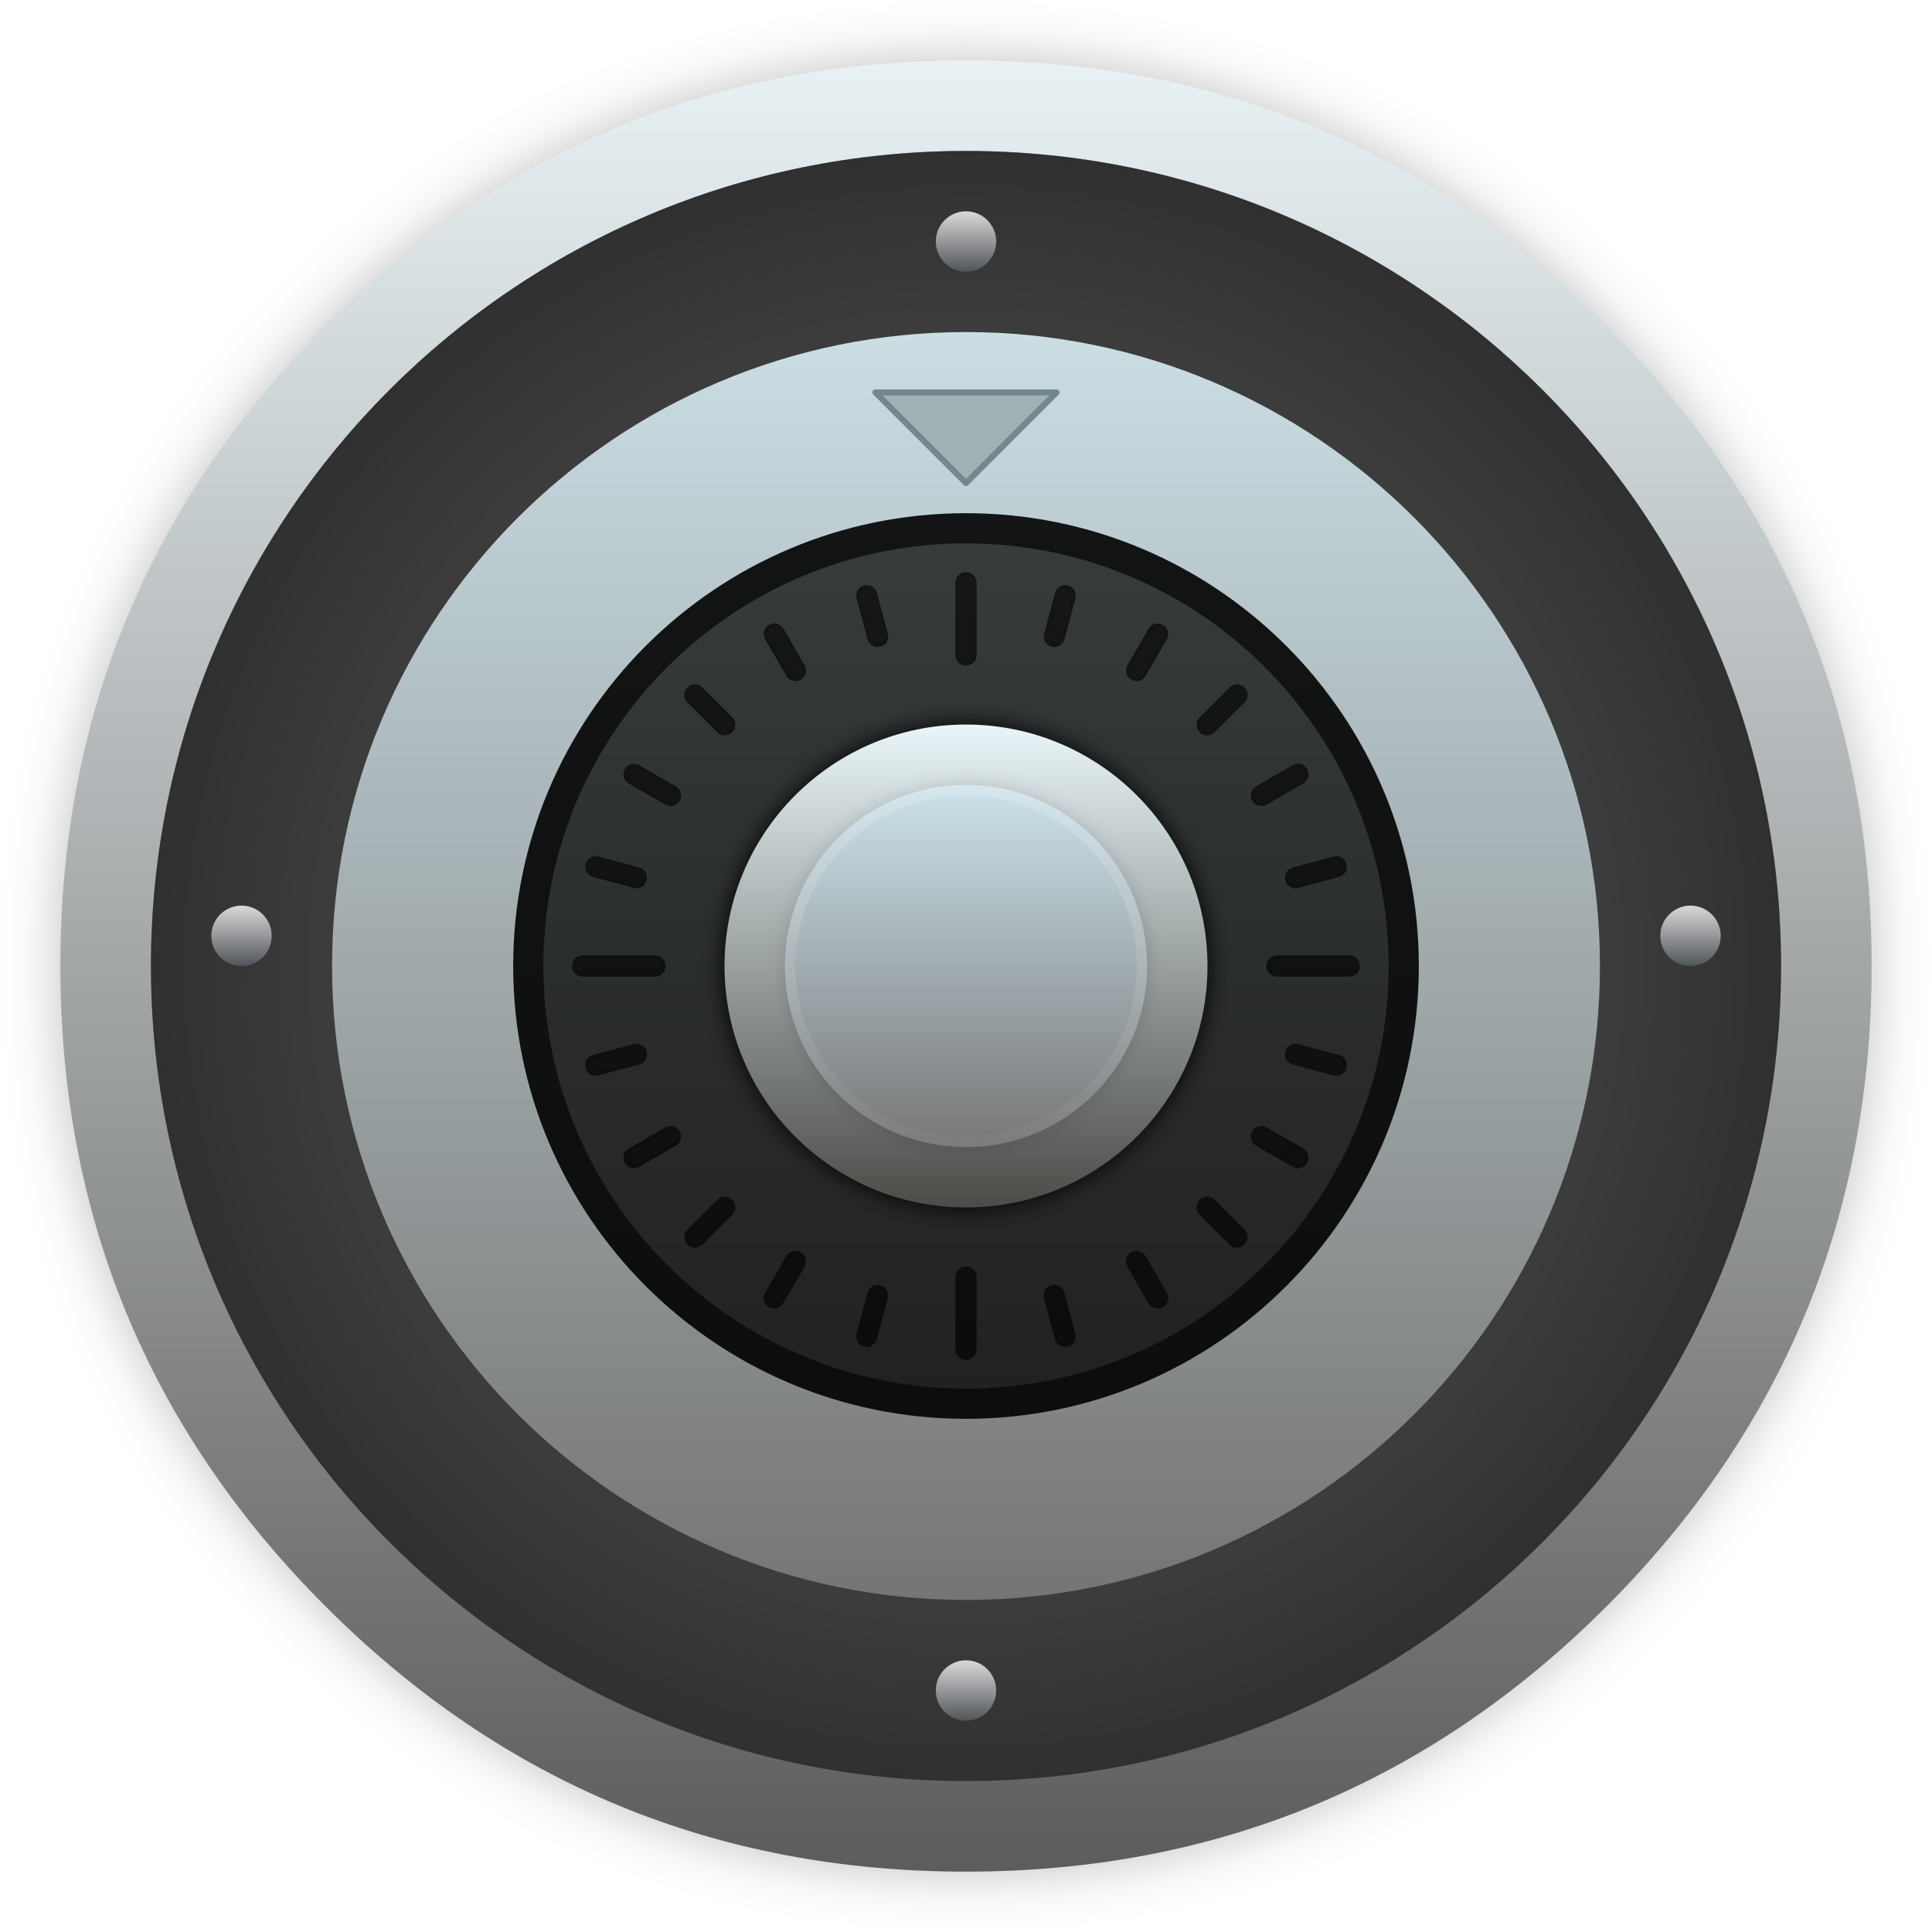
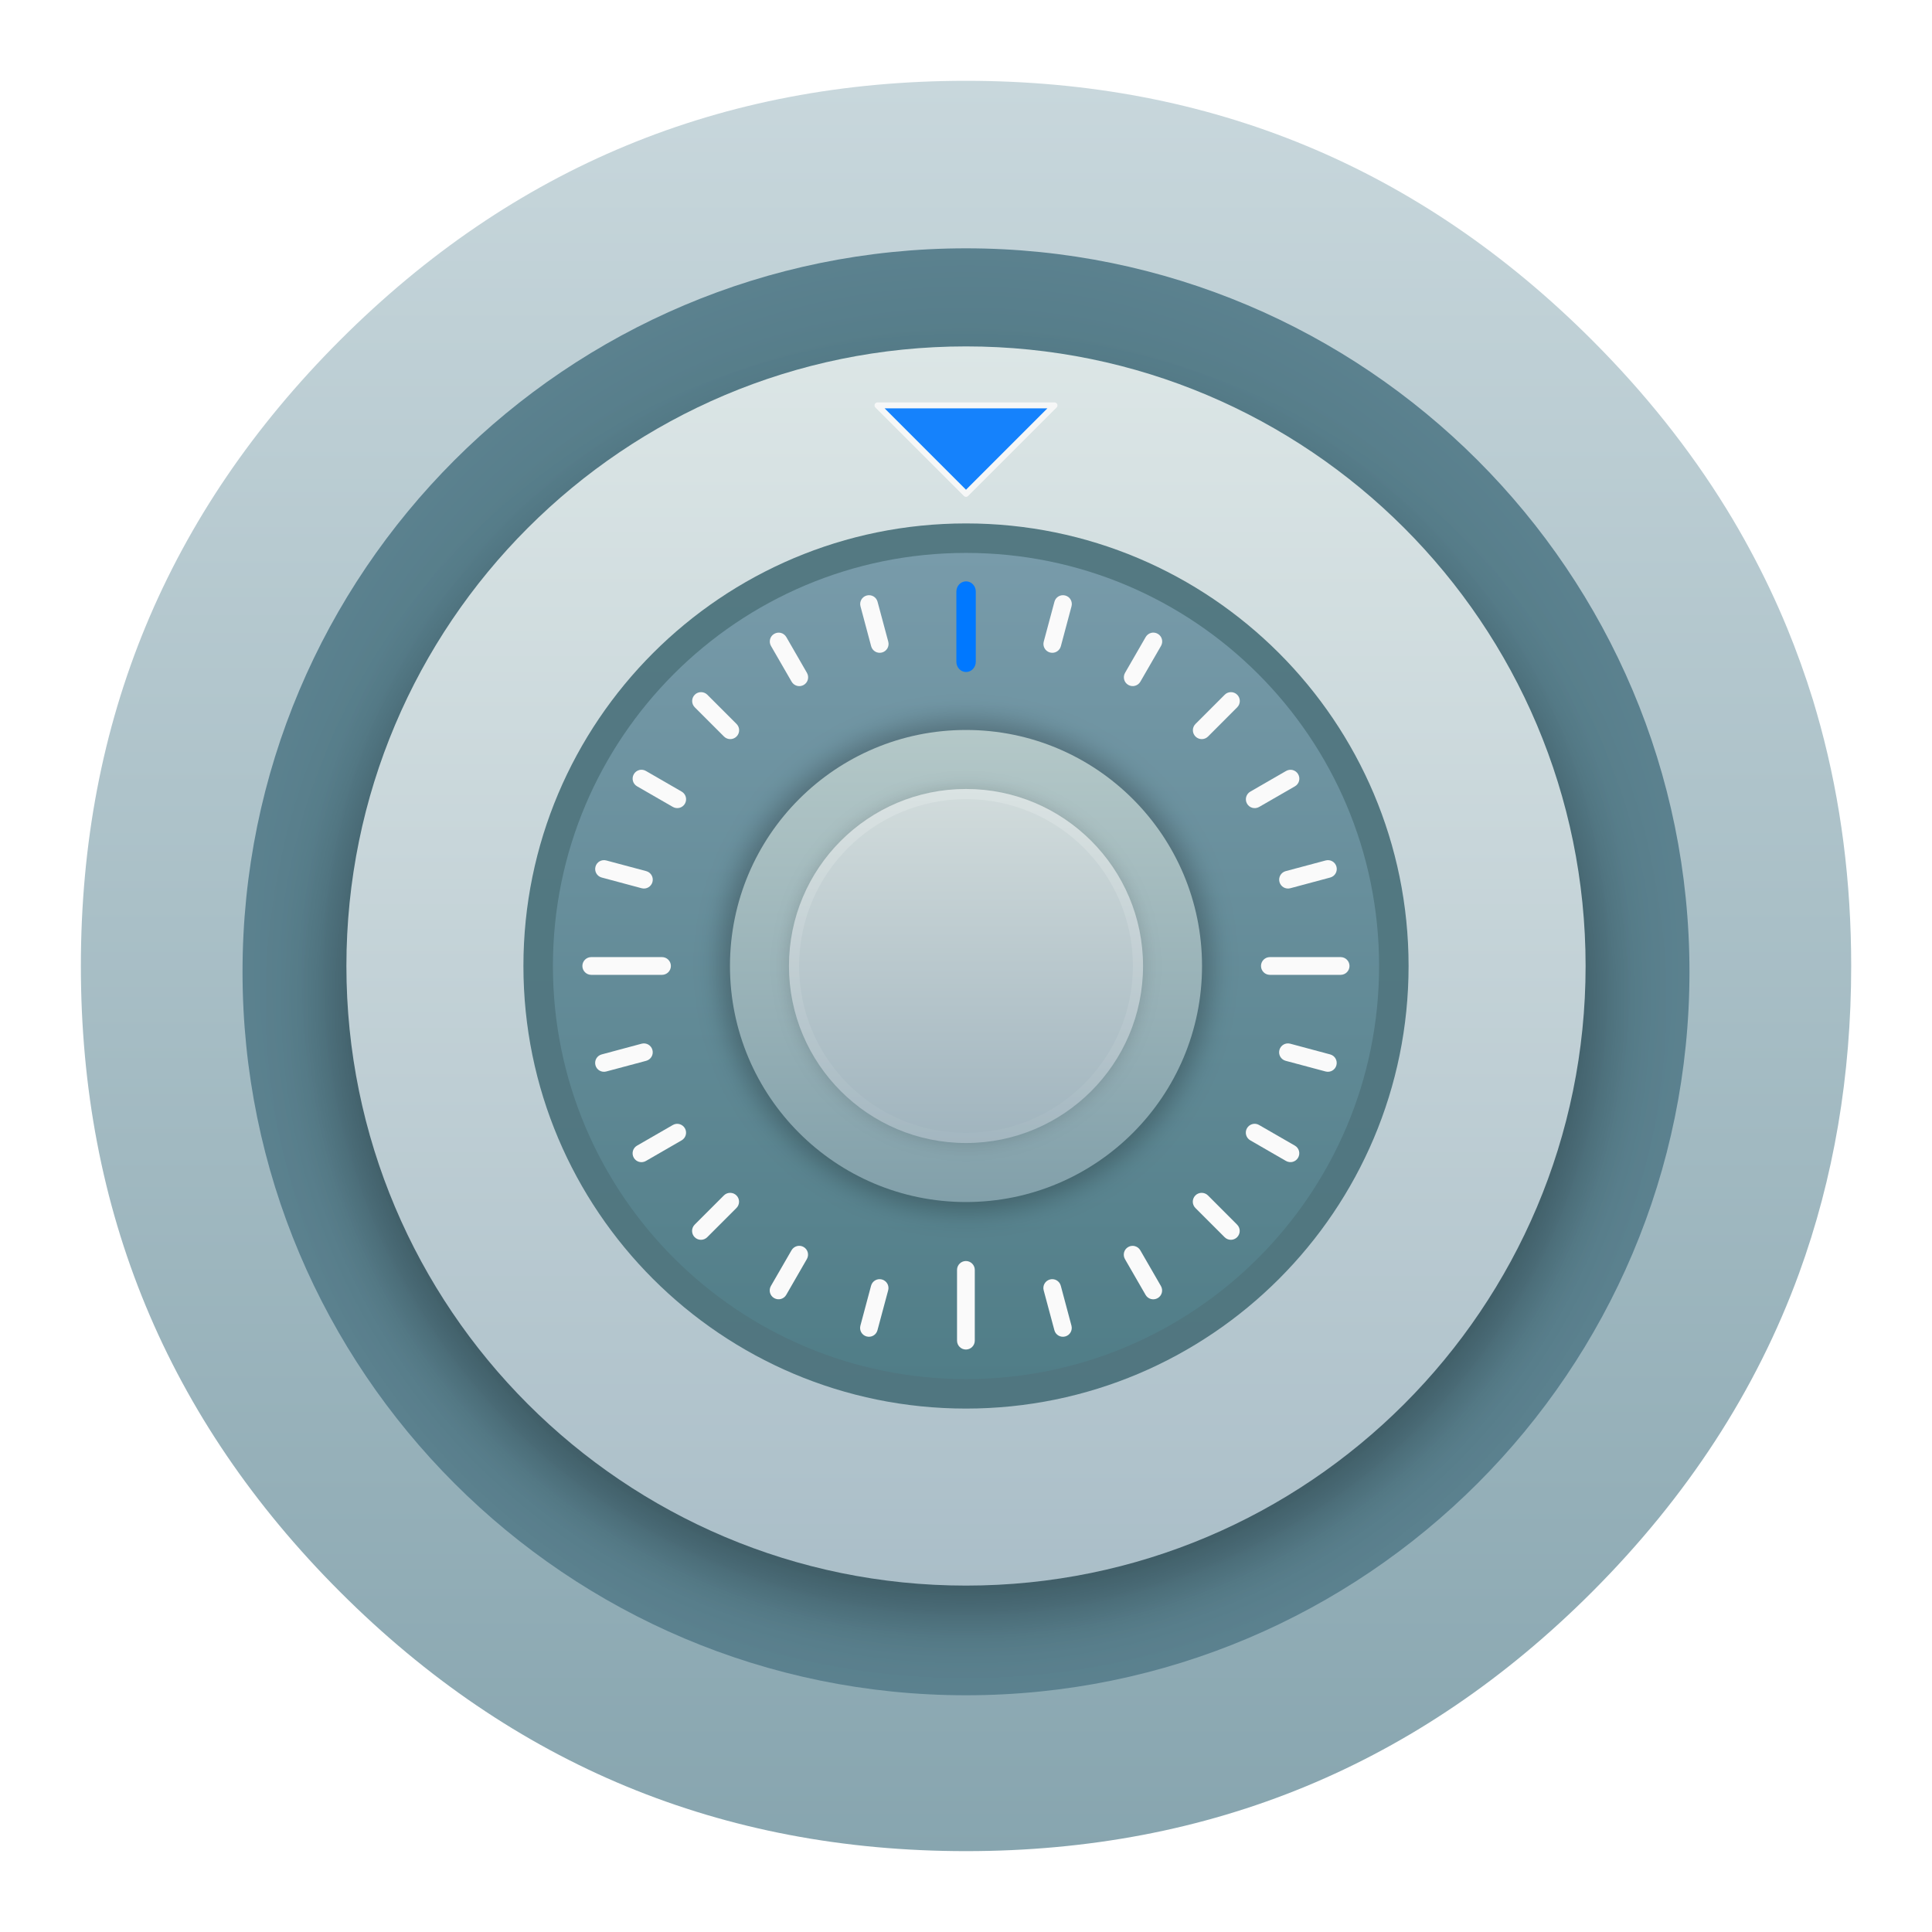
- <svg xmlns="http://www.w3.org/2000/svg" xmlns:xlink="http://www.w3.org/1999/xlink" id="Apps-Visual-Studio-Code" width="64" height="64" enable-background="new 0 0 1024 1024" image-rendering="optimizeSpeed" version="1.1" viewBox="0 0 64 64">
+ <svg xmlns="http://www.w3.org/2000/svg" id="Apps-Visual-Studio-Code" width="64" height="64" enable-background="new 0 0 1024 1024" image-rendering="optimizeSpeed" version="1.1" viewBox="0 0 64 64">
  <defs>
-     <linearGradient id="b">
-       <stop stop-color="#ecebec" offset="0" />
-       <stop stop-color="#54595d" offset="1" />
+     <radialGradient id="a" cx="512.01" cy="512.01" r="470.16" gradientTransform="matrix(.074284 0 0 .074284 -6.0337 -5.8417)" gradientUnits="userSpaceOnUse">
+       <stop stop-color="#325f69" offset="0" />
+       <stop stop-color="#6e91a0" offset="1" />
+     </radialGradient>
+     <linearGradient id="h" x1="67" x2="67" y1="18" y2="46" gradientTransform="matrix(.9774 0 0 .9774 -33.486 .72316)" gradientUnits="userSpaceOnUse">
+       <stop stop-color="#789baa" offset="0" />
+       <stop stop-color="#507d87" offset="1" />
    </linearGradient>
-     <radialGradient id="a" cx="512.01" cy="512.01" r="470.16" gradientTransform="matrix(.97625 0 0 .97625 12.152 12.141)" gradientUnits="userSpaceOnUse">
-       <stop stop-opacity="0" offset="0" />
-       <stop stop-opacity=".526" offset="1" />
-     </radialGradient>
-     <filter id="c" x="-.036" y="-.036" width="1.072" height="1.072" color-interpolation-filters="sRGB">
-       <feGaussianBlur stdDeviation="15.3" />
-     </filter>
-     <linearGradient id="h" x1="67" x2="67" y1="18" y2="46" gradientTransform="translate(-35.28)" gradientUnits="userSpaceOnUse">
-       <stop stop-color="#363b3c" offset="0" />
-       <stop stop-color="#212120" offset="1" />
+     <linearGradient id="e" x1="67" x2="67" y1="18" y2="46" gradientTransform="matrix(.5585 0 0 .55848 -5.4189 14.129)" gradientUnits="userSpaceOnUse">
+       <stop stop-color="#b4c8c8" offset="0" />
+       <stop stop-color="#82a0aa" offset="1" />
    </linearGradient>
-     <linearGradient id="g" x1="66" x2="66" y1="19" y2="45" gradientTransform="translate(-35.28)" gradientUnits="userSpaceOnUse">
-       <stop stop-color="#151617" offset="0" />
-       <stop stop-color="#0c0c0c" offset="1" />
-     </linearGradient>
-     <linearGradient id="f" x1="67" x2="67" y1="18.9" y2="45.1" gradientTransform="translate(-35.28)" gradientUnits="userSpaceOnUse">
-       <stop stop-color="#131515" offset="0" />
-       <stop stop-color="#080c0c" offset="1" />
-     </linearGradient>
-     <linearGradient id="e" x1="67" x2="67" y1="18" y2="46" gradientTransform="matrix(.57141 0 0 .57139 -6.5641 13.716)" gradientUnits="userSpaceOnUse">
-       <stop stop-color="#e9f5f8" offset="0" />
-       <stop stop-color="#4b4c48" offset="1" />
-     </linearGradient>
-     <linearGradient id="d" x1="67" x2="67" y1="18" y2="46" gradientTransform="matrix(.42859 0 0 .42857 3.0049 18.286)" gradientUnits="userSpaceOnUse">
-       <stop stop-color="#cce2ea" offset="0" />
-       <stop stop-color="#777" offset="1" />
+     <linearGradient id="d" x1="67" x2="67" y1="18" y2="46" gradientTransform="matrix(.4189 0 0 .41888 3.9339 18.596)" gradientUnits="userSpaceOnUse">
+       <stop stop-color="#d2dcdc" offset="0" />
+       <stop stop-color="#a0b4be" offset="1" />
    </linearGradient>
    <filter id="p" x="-.06" y="-.06" width="1.12" height="1.12" color-interpolation-filters="sRGB">
      <feGaussianBlur stdDeviation="0.3" />
    </filter>
-     <linearGradient id="o" x1="67" x2="67" y1="26" y2="38" gradientTransform="translate(-35.28)" gradientUnits="userSpaceOnUse">
+     <linearGradient id="o" x1="67" x2="67" y1="26" y2="38" gradientTransform="matrix(.9774 0 0 .9774 -33.486 .72316)" gradientUnits="userSpaceOnUse">
      <stop stop-color="#fff" offset="0" />
      <stop stop-color="#fff" stop-opacity=".152" offset="1" />
    </linearGradient>
    <filter id="q" x="-.06" y="-.06" width="1.12" height="1.12" color-interpolation-filters="sRGB">
      <feGaussianBlur stdDeviation="0.4" />
    </filter>
-     <linearGradient id="n" x1="67" x2="67" y1="18" y2="46" gradientTransform="matrix(1.5 0 0 1.5 -68.78 -16)" gradientUnits="userSpaceOnUse">
-       <stop stop-color="#cadee4" offset="0" />
-       <stop stop-color="#767574" offset="1" />
+     <linearGradient id="n" x1="67" x2="67" y1="18" y2="46" gradientTransform="matrix(1.4661 0 0 1.4661 -66.229 -14.915)" gradientUnits="userSpaceOnUse">
+       <stop stop-color="#dce6e6" offset="0" />
+       <stop stop-color="#aabec8" offset="1" />
    </linearGradient>
-     <linearGradient id="m" x1="8" x2="8" y1="30" y2="32" gradientUnits="userSpaceOnUse" xlink:href="#b" />
-     <linearGradient id="l" x1="8" x2="8" y1="30" y2="32" gradientTransform="translate(48)" gradientUnits="userSpaceOnUse" xlink:href="#b" />
-     <linearGradient id="k" x1="8" x2="8" y1="30" y2="32" gradientTransform="translate(24,-23)" gradientUnits="userSpaceOnUse" xlink:href="#b" />
-     <linearGradient id="j" x1="8" x2="8" y1="30" y2="32" gradientTransform="translate(24,25)" gradientUnits="userSpaceOnUse" xlink:href="#b" />
-     <linearGradient id="i" x1="499.95" x2="499.95" y1="2.008" y2="1026" gradientTransform="matrix(.99609 0 0 .99609 2 2)" gradientUnits="userSpaceOnUse">
-       <stop stop-color="#e8f1f4" offset="0" />
-       <stop stop-color="#5d5c5b" offset="1" />
+     <linearGradient id="i" x1="499.95" x2="499.95" y1="2.008" y2="1026" gradientTransform="matrix(.057271 0 0 .057271 2.6774 2.6781)" gradientUnits="userSpaceOnUse">
+       <stop stop-color="#c8d7dc" offset="0" />
+       <stop stop-color="#87a5af" offset="1" />
    </linearGradient>
+     <filter id="filter1977" x="-.06" y="-.06" width="1.12" height="1.12" color-interpolation-filters="sRGB">
+       <feGaussianBlur stdDeviation="1.026" />
+     </filter>
  </defs>
-   <g transform="matrix(.058825 0 0 .058825 1.8818 1.8825)">
-     <path d="m984.88 316.75q-9.292-22.529-20.962-44.139c-4.376-8.158-9.022-16.261-13.938-24.203-21.124-34.252-46.894-66.614-77.311-97.029-99.568-99.568-219.83-149.38-360.67-149.38-140.85 0-261.05 49.811-360.61 149.38-99.569 99.572-149.38 219.78-149.38 360.61s49.811 261.11 149.38 360.67c99.568 99.568 219.78 149.32 360.61 149.32 140.84 0 261.11-49.758 360.67-149.32 54.836-54.89 94.598-116.04 119.23-183.42 20.043-54.943 30.092-113.99 30.092-177.25 0-48.515-5.889-94.598-17.72-138.25-1.351-4.916-2.755-9.833-4.214-14.695-4.43-14.371-9.508-28.471-15.181-42.302z" filter="url(#c)" opacity=".25" stroke-width="18.368" />
-     <path id="path" d="m984.88 316.75q-9.292-22.529-20.962-44.139c-4.376-8.158-9.022-16.261-13.938-24.203-21.124-34.252-46.894-66.614-77.311-97.029-99.568-99.568-219.83-149.38-360.67-149.38-140.85 0-261.05 49.811-360.61 149.38-99.569 99.572-149.38 219.78-149.38 360.61s49.811 261.11 149.38 360.67c99.568 99.568 219.78 149.32 360.61 149.32 140.84 0 261.11-49.758 360.67-149.32 54.836-54.89 94.598-116.04 119.23-183.42 20.043-54.943 30.092-113.99 30.092-177.25 0-48.515-5.889-94.598-17.72-138.25-1.351-4.916-2.755-9.833-4.214-14.695-4.43-14.371-9.508-28.471-15.181-42.302z" fill="url(#i)" stroke-width="18.368" />
-     <circle cx="512" cy="511.99" r="458.99" color="#000000" enable-background="accumulate" fill="#666" stroke-width="38.426" />
-     <circle cx="512" cy="511.99" r="458.99" color="#000000" enable-background="accumulate" fill="url(#a)" stroke-width="38.426" />
+   <path id="path" d="m59.189 20.775q-0.534-1.295-1.205-2.538c-0.252-0.469-0.519-0.935-0.801-1.392-1.214-1.969-2.696-3.83-4.445-5.579-5.725-5.725-12.639-8.589-20.737-8.589-8.098 0-15.009 2.864-20.733 8.589-5.725 5.725-8.589 12.636-8.589 20.733s2.864 15.013 8.589 20.737c5.725 5.725 12.636 8.585 20.733 8.585 8.098 0 15.013-2.861 20.737-8.585 3.153-3.156 5.439-6.672 6.855-10.546 1.152-3.159 1.73-6.554 1.73-10.191 0-2.789-0.339-5.439-1.019-7.949-0.078-0.283-0.158-0.565-0.242-0.845-0.255-0.826-0.547-1.637-0.873-2.432z" fill="url(#i)" stroke-width="1.056" />
+   <circle cx="32" cy="32.192" r="23.966" color="#000000" enable-background="accumulate" fill="url(#a)" stroke-width="2.006" />
+   <g fill-rule="evenodd">
+     <g stroke-width=".977">
+       <circle transform="matrix(1.0184 0 0 .98579 -.58992 1.6052)" cx="32" cy="32" r="20.525" filter="url(#filter1977)" opacity=".3" style="paint-order:normal" />
+       <circle cx="32" cy="32" r="20.525" fill="url(#n)" style="paint-order:normal" />
+       <circle cx="32" cy="32" r="14.661" fill="#466e78" opacity=".9" style="paint-order:normal" />
+       <circle cx="32" cy="32" r="13.684" fill="url(#h)" style="paint-order:normal" />
+     </g>
+     <path d="m32 19.294c-0.162 0-0.294 0.132-0.294 0.294v2.344c0 0.162 0.132 0.294 0.294 0.294s0.294-0.132 0.294-0.294v-2.344c0-0.162-0.132-0.294-0.294-0.294zm-3.289 0.433c-0.157 0.042-0.248 0.202-0.206 0.359l0.353 1.321c0.042 0.157 0.202 0.25 0.359 0.208s0.25-0.202 0.208-0.359l-0.355-1.323c-0.042-0.157-0.202-0.248-0.359-0.206zm6.578 0c-0.157-0.042-0.317 0.049-0.359 0.206l-0.355 1.323c-0.042 0.157 0.051 0.317 0.208 0.359s0.317-0.051 0.359-0.208l0.353-1.321c0.042-0.157-0.049-0.317-0.206-0.359zm-9.419 1.239c-0.072-0.019-0.153-0.01-0.223 0.031-0.141 0.081-0.188 0.26-0.107 0.401l0.683 1.183c0.081 0.141 0.26 0.19 0.401 0.109 0.141-0.081 0.188-0.26 0.107-0.401l-0.683-1.185c-0.041-0.07-0.105-0.118-0.178-0.137zm12.26 0c-0.072 0.019-0.137 0.067-0.178 0.137l-0.683 1.185c-0.081 0.141-0.034 0.32 0.107 0.401 0.141 0.081 0.32 0.032 0.401-0.109l0.683-1.183c0.081-0.141 0.034-0.32-0.107-0.401-0.07-0.041-0.151-0.05-0.223-0.031zm-14.907 1.962c-0.075 0-0.151 0.028-0.208 0.086-0.115 0.115-0.115 0.301 0 0.416l0.968 0.968c0.115 0.115 0.301 0.115 0.416 0 0.115-0.115 0.115-0.301 0-0.416l-0.968-0.968c-0.057-0.057-0.133-0.086-0.208-0.086zm17.555 0c-0.075 0-0.151 0.028-0.208 0.086l-0.968 0.968c-0.115 0.115-0.115 0.301 0 0.416 0.115 0.115 0.301 0.115 0.416 0l0.966-0.968c0.115-0.115 0.115-0.301 0-0.416-0.057-0.057-0.131-0.086-0.206-0.086zm-19.604 2.581c-0.072 0.019-0.137 0.067-0.178 0.137-0.081 0.141-0.034 0.32 0.107 0.401l1.185 0.683c0.141 0.081 0.32 0.034 0.401-0.107 0.081-0.141 0.032-0.32-0.109-0.401l-1.183-0.683c-0.07-0.041-0.151-0.05-0.223-0.031zm21.651 0c-0.072-0.019-0.153-0.01-0.223 0.031l-1.183 0.683c-0.141 0.081-0.19 0.26-0.109 0.401 0.081 0.141 0.26 0.188 0.401 0.107l1.185-0.683c0.141-0.081 0.188-0.26 0.107-0.401-0.041-0.07-0.105-0.118-0.178-0.137zm-22.74 2.995c-0.157-0.042-0.317 0.049-0.359 0.206s0.049 0.317 0.206 0.359l1.323 0.355c0.157 0.042 0.317-0.051 0.359-0.208s-0.051-0.317-0.208-0.359zm23.828 0-1.321 0.353c-0.157 0.042-0.25 0.202-0.208 0.359s0.202 0.25 0.359 0.208l1.323-0.355c0.157-0.042 0.248-0.202 0.206-0.359-0.042-0.157-0.202-0.248-0.359-0.206zm-24.327 3.201c-0.162 0-0.294 0.132-0.294 0.294s0.132 0.294 0.294 0.294h2.344c0.162 0 0.294-0.132 0.294-0.294s-0.132-0.294-0.294-0.294zm22.48 0c-0.162 0-0.294 0.132-0.294 0.294s0.132 0.294 0.294 0.294h2.344c0.162 0 0.294-0.132 0.294-0.294s-0.132-0.294-0.294-0.294zm-20.812 2.869-1.323 0.355c-0.157 0.042-0.248 0.202-0.206 0.359 0.042 0.157 0.202 0.248 0.359 0.206l1.321-0.353c0.157-0.042 0.25-0.202 0.208-0.359s-0.202-0.25-0.359-0.208zm21.487 0c-0.157-0.042-0.317 0.051-0.359 0.208s0.051 0.317 0.208 0.359l1.321 0.353c0.157 0.042 0.317-0.049 0.359-0.206s-0.049-0.317-0.206-0.359zm-20.233 2.663c-0.072-0.019-0.151-0.01-0.221 0.031l-1.185 0.683c-0.141 0.081-0.188 0.26-0.107 0.401 0.081 0.141 0.26 0.188 0.401 0.107l1.183-0.683c0.141-0.081 0.19-0.26 0.109-0.401-0.041-0.07-0.107-0.118-0.179-0.137zm18.979 0c-0.072 0.019-0.139 0.067-0.179 0.137-0.081 0.141-0.032 0.32 0.109 0.401l1.183 0.683c0.141 0.081 0.32 0.034 0.401-0.107 0.081-0.141 0.034-0.32-0.107-0.401l-1.185-0.683c-0.07-0.041-0.149-0.05-0.221-0.031zm-17.299 2.277c-0.075 0-0.151 0.028-0.208 0.086l-0.968 0.968c-0.115 0.115-0.115 0.301 0 0.416 0.115 0.115 0.301 0.115 0.416 0l0.968-0.968c0.115-0.115 0.115-0.301 0-0.416-0.057-0.057-0.133-0.086-0.208-0.086zm15.619 0c-0.075 0-0.151 0.028-0.208 0.086-0.115 0.115-0.115 0.301 0 0.416l0.968 0.968c0.115 0.115 0.299 0.115 0.414 0s0.115-0.301 0-0.416l-0.966-0.968c-0.057-0.057-0.133-0.086-0.208-0.086zm-13.409 1.766c-0.072 0.019-0.137 0.067-0.178 0.137l-0.683 1.183c-0.081 0.141-0.034 0.32 0.107 0.401 0.141 0.081 0.32 0.034 0.401-0.107l0.683-1.185c0.081-0.141 0.034-0.32-0.107-0.401-0.07-0.041-0.151-0.048-0.223-0.029zm11.198 0c-0.072-0.019-0.153-0.012-0.223 0.029-0.141 0.081-0.188 0.26-0.107 0.401l0.683 1.185c0.081 0.141 0.26 0.188 0.401 0.107 0.141-0.081 0.188-0.26 0.107-0.401l-0.683-1.183c-0.041-0.07-0.105-0.118-0.178-0.137zm-5.599 0.493c-0.162 0-0.294 0.132-0.294 0.294v2.344c0 0.162 0.132 0.294 0.294 0.294s0.294-0.132 0.294-0.294v-2.344c0-0.162-0.132-0.294-0.294-0.294zm-2.783 0.611c-0.157-0.042-0.317 0.051-0.359 0.208l-0.353 1.321c-0.042 0.157 0.049 0.317 0.206 0.359s0.317-0.049 0.359-0.206l0.355-1.323c0.042-0.157-0.051-0.317-0.208-0.359zm5.567 0c-0.157 0.042-0.25 0.202-0.208 0.359l0.355 1.323c0.042 0.157 0.202 0.248 0.359 0.206 0.157-0.042 0.248-0.202 0.206-0.359l-0.353-1.321c-0.042-0.157-0.202-0.25-0.359-0.208z" fill="#fafafa" style="paint-order:normal" />
+     <ellipse transform="matrix(1.0152 0 0 1.0152 -.20321 -.48753)" cx="31.72" cy="32" rx="8" ry="7.999" filter="url(#q)" opacity=".25" style="paint-order:normal" />
+     <ellipse cx="32" cy="32" rx="7.819" ry="7.819" fill="url(#e)" stroke-width=".977" style="paint-order:normal" />
+     <ellipse transform="matrix(.9774 0 0 .9774 .99689 .72316)" cx="31.72" cy="32" rx="6" ry="6" filter="url(#p)" opacity=".15" style="paint-order:normal" />
+     <ellipse cx="32" cy="32" rx="5.865" ry="5.864" fill="url(#d)" stroke-width=".977" style="paint-order:normal" />
+     <path d="m32 26.136a5.865 5.864 0 0 0-5.864 5.864 5.865 5.864 0 0 0 5.864 5.864 5.865 5.864 0 0 0 5.864-5.864 5.865 5.864 0 0 0-5.864-5.864zm0 0.336a5.529 5.528 0 0 1 5.528 5.528 5.529 5.528 0 0 1-5.528 5.528 5.529 5.528 0 0 1-5.528-5.528 5.529 5.528 0 0 1 5.528-5.528z" fill="url(#o)" opacity=".19" stroke-width=".977" style="paint-order:normal" />
+     <path d="m29.068 13.429h5.864l-2.932 2.932v0z" fill="#0078ff" opacity=".9" stroke="#fafafa" stroke-linecap="round" stroke-linejoin="round" stroke-width=".195" style="paint-order:normal" />
  </g>
-   <g transform="translate(.28006)" fill-rule="evenodd">
-     <circle cx="31.72" cy="32" r="21" fill="url(#n)" style="paint-order:normal" />
-     <circle cx="31.72" cy="32" r="15" opacity=".9" style="paint-order:normal" />
-     <circle cx="31.72" cy="32" r="14" fill="url(#h)" style="paint-order:normal" />
-     <path d="m31.72 19c-0.166 0-0.301 0.135-0.301 0.301v2.398c0 0.166 0.135 0.301 0.301 0.301s0.301-0.135 0.301-0.301v-2.398c0-0.166-0.135-0.301-0.301-0.301zm-3.365 0.443c-0.161 0.043-0.254 0.207-0.211 0.367l0.361 1.352c0.043 0.161 0.207 0.256 0.367 0.213 0.161-0.043 0.256-0.207 0.213-0.367l-0.363-1.353c-0.043-0.161-0.207-0.254-0.367-0.211zm6.731 0c-0.161-0.043-0.324 0.05-0.367 0.211l-0.363 1.353c-0.043 0.161 0.052 0.324 0.213 0.367 0.161 0.043 0.324-0.052 0.367-0.213l0.361-1.352c0.043-0.161-0.05-0.324-0.211-0.367zm-9.637 1.268c-0.074-0.02-0.157-0.01-0.229 0.031-0.144 0.083-0.192 0.266-0.109 0.41l0.699 1.211c0.083 0.144 0.266 0.194 0.41 0.111s0.192-0.266 0.109-0.41l-0.699-1.213c-0.042-0.072-0.108-0.121-0.182-0.141zm12.543 0c-0.074 0.02-0.14 0.069-0.182 0.141l-0.699 1.213c-0.083 0.144-0.035 0.327 0.109 0.41 0.144 0.083 0.327 0.033 0.41-0.111l0.699-1.211c0.083-0.144 0.035-0.327-0.109-0.41-0.072-0.042-0.154-0.051-0.229-0.031zm-15.252 2.008c-0.077 0-0.154 0.029-0.213 0.088-0.118 0.118-0.118 0.308 0 0.426l0.99 0.99c0.118 0.118 0.308 0.118 0.426 0s0.118-0.308 0-0.426l-0.99-0.99c-0.059-0.059-0.136-0.088-0.213-0.088zm17.961 0c-0.077 0-0.154 0.029-0.213 0.088l-0.99 0.99c-0.118 0.118-0.118 0.308 0 0.426s0.308 0.118 0.426 0l0.988-0.99c0.118-0.118 0.118-0.308 0-0.426-0.059-0.059-0.134-0.088-0.211-0.088zm-20.057 2.641c-0.074 0.02-0.14 0.069-0.182 0.141-0.083 0.144-0.035 0.327 0.109 0.41l1.213 0.699c0.144 0.083 0.327 0.035 0.41-0.109 0.083-0.144 0.033-0.327-0.111-0.41l-1.211-0.699c-0.072-0.042-0.154-0.051-0.229-0.031zm22.152 0c-0.074-0.02-0.157-0.01-0.229 0.031l-1.211 0.699c-0.144 0.083-0.194 0.266-0.111 0.41s0.266 0.192 0.41 0.109l1.213-0.699c0.144-0.083 0.192-0.266 0.109-0.41-0.042-0.072-0.108-0.121-0.182-0.141zm-23.266 3.064c-0.161-0.043-0.324 0.05-0.367 0.211-0.043 0.161 0.05 0.324 0.211 0.367l1.353 0.363c0.161 0.043 0.324-0.052 0.367-0.213 0.043-0.161-0.052-0.324-0.213-0.367zm24.379 0-1.352 0.361c-0.161 0.043-0.256 0.207-0.213 0.367 0.043 0.161 0.207 0.256 0.367 0.213l1.353-0.363c0.161-0.043 0.254-0.207 0.211-0.367-0.043-0.161-0.207-0.254-0.367-0.211zm-24.889 3.275c-0.166 0-0.301 0.135-0.301 0.301s0.135 0.301 0.301 0.301h2.398c0.166 0 0.301-0.135 0.301-0.301s-0.135-0.301-0.301-0.301zm23 0c-0.166 0-0.301 0.135-0.301 0.301s0.135 0.301 0.301 0.301h2.398c0.166 0 0.301-0.135 0.301-0.301s-0.135-0.301-0.301-0.301zm-21.293 2.936-1.353 0.363c-0.161 0.043-0.254 0.207-0.211 0.367 0.043 0.161 0.207 0.254 0.367 0.211l1.352-0.361c0.161-0.043 0.256-0.207 0.213-0.367-0.043-0.161-0.207-0.256-0.367-0.213zm21.984 0c-0.161-0.043-0.324 0.052-0.367 0.213-0.043 0.161 0.052 0.324 0.213 0.367l1.352 0.361c0.161 0.043 0.324-0.05 0.367-0.211 0.043-0.161-0.05-0.324-0.211-0.367zm-20.701 2.725c-0.074-0.02-0.155-0.01-0.227 0.031l-1.213 0.699c-0.144 0.083-0.192 0.266-0.109 0.41 0.083 0.144 0.266 0.192 0.41 0.109l1.211-0.699c0.144-0.083 0.194-0.266 0.111-0.41-0.042-0.072-0.11-0.121-0.184-0.141zm19.418 0c-0.074 0.02-0.142 0.069-0.184 0.141-0.083 0.144-0.033 0.327 0.111 0.41l1.211 0.699c0.144 0.083 0.327 0.035 0.41-0.109 0.083-0.144 0.035-0.327-0.109-0.41l-1.213-0.699c-0.072-0.042-0.152-0.051-0.227-0.031zm-17.699 2.33c-0.077 0-0.154 0.029-0.213 0.088l-0.99 0.99c-0.118 0.118-0.118 0.308 0 0.426 0.118 0.118 0.308 0.118 0.426 0l0.99-0.99c0.118-0.118 0.118-0.308 0-0.426-0.059-0.059-0.136-0.088-0.213-0.088zm15.98 0c-0.077 0-0.154 0.029-0.213 0.088-0.118 0.118-0.118 0.308 0 0.426l0.99 0.99c0.118 0.118 0.306 0.118 0.424 0 0.118-0.118 0.118-0.308 0-0.426l-0.988-0.99c-0.059-0.059-0.136-0.088-0.213-0.088zm-13.719 1.807c-0.074 0.02-0.14 0.069-0.182 0.141l-0.699 1.211c-0.083 0.144-0.035 0.327 0.109 0.41 0.144 0.083 0.327 0.035 0.41-0.109l0.699-1.213c0.083-0.144 0.035-0.327-0.109-0.41-0.072-0.042-0.154-0.049-0.229-0.029zm11.457 0c-0.074-0.02-0.157-0.012-0.229 0.029-0.144 0.083-0.192 0.266-0.109 0.41l0.699 1.213c0.083 0.144 0.266 0.192 0.41 0.109 0.144-0.083 0.192-0.266 0.109-0.41l-0.699-1.211c-0.042-0.072-0.108-0.121-0.182-0.141zm-5.729 0.504c-0.166 0-0.301 0.135-0.301 0.301v2.398c0 0.166 0.135 0.301 0.301 0.301s0.301-0.135 0.301-0.301v-2.398c0-0.166-0.135-0.301-0.301-0.301zm-2.848 0.625c-0.161-0.043-0.324 0.052-0.367 0.213l-0.361 1.352c-0.043 0.161 0.05 0.324 0.211 0.367 0.161 0.043 0.324-0.05 0.367-0.211l0.363-1.353c0.043-0.161-0.052-0.324-0.213-0.367zm5.695 0c-0.161 0.043-0.256 0.207-0.213 0.367l0.363 1.353c0.043 0.161 0.207 0.254 0.367 0.211 0.161-0.043 0.254-0.207 0.211-0.367l-0.361-1.352c-0.043-0.161-0.207-0.256-0.367-0.213z" fill="url(#g)" stroke="url(#f)" stroke-linecap="round" stroke-linejoin="round" stroke-width=".1" style="paint-order:normal" />
-     <ellipse cx="31.72" cy="32" rx="8" ry="7.999" filter="url(#q)" style="paint-order:normal" />
-     <ellipse cx="31.72" cy="32" rx="8" ry="7.999" fill="url(#e)" style="paint-order:normal" />
-     <ellipse cx="31.72" cy="32" rx="6" ry="6" filter="url(#p)" opacity=".15" style="paint-order:normal" />
-     <ellipse cx="31.72" cy="32" rx="6" ry="6" fill="url(#d)" style="paint-order:normal" />
-     <path d="m31.72 26a6 6 0 0 0-6 6 6 6 0 0 0 6 6 6 6 0 0 0 6-6 6 6 0 0 0-6-6zm0 0.344a5.657 5.656 0 0 1 5.656 5.656 5.657 5.656 0 0 1-5.656 5.656 5.657 5.656 0 0 1-5.656-5.656 5.657 5.656 0 0 1 5.656-5.656z" fill="url(#o)" opacity=".19" style="paint-order:normal" />
-   </g>
-   <g fill-rule="evenodd">
-     <circle cx="8" cy="31" r="1" fill="url(#m)" opacity=".9" style="paint-order:normal" />
-     <circle cx="56" cy="31" r="1" fill="url(#l)" opacity=".9" style="paint-order:normal" />
-     <circle cx="32" cy="8" r="1" fill="url(#k)" opacity=".9" style="paint-order:normal" />
-     <circle cx="32" cy="56" r="1" fill="url(#j)" opacity=".9" style="paint-order:normal" />
-     <path d="m29 13h6l-3 3v0z" fill="#9fadb1" opacity=".9" stroke="#697e86" stroke-linecap="round" stroke-linejoin="round" stroke-width=".2" style="paint-order:normal" />
-   </g>
+   <rect x="31.681" y="19.258" width=".643" height="3.003" ry=".339" fill="#0078ff" fill-rule="evenodd" style="paint-order:stroke fill markers" />
</svg>
